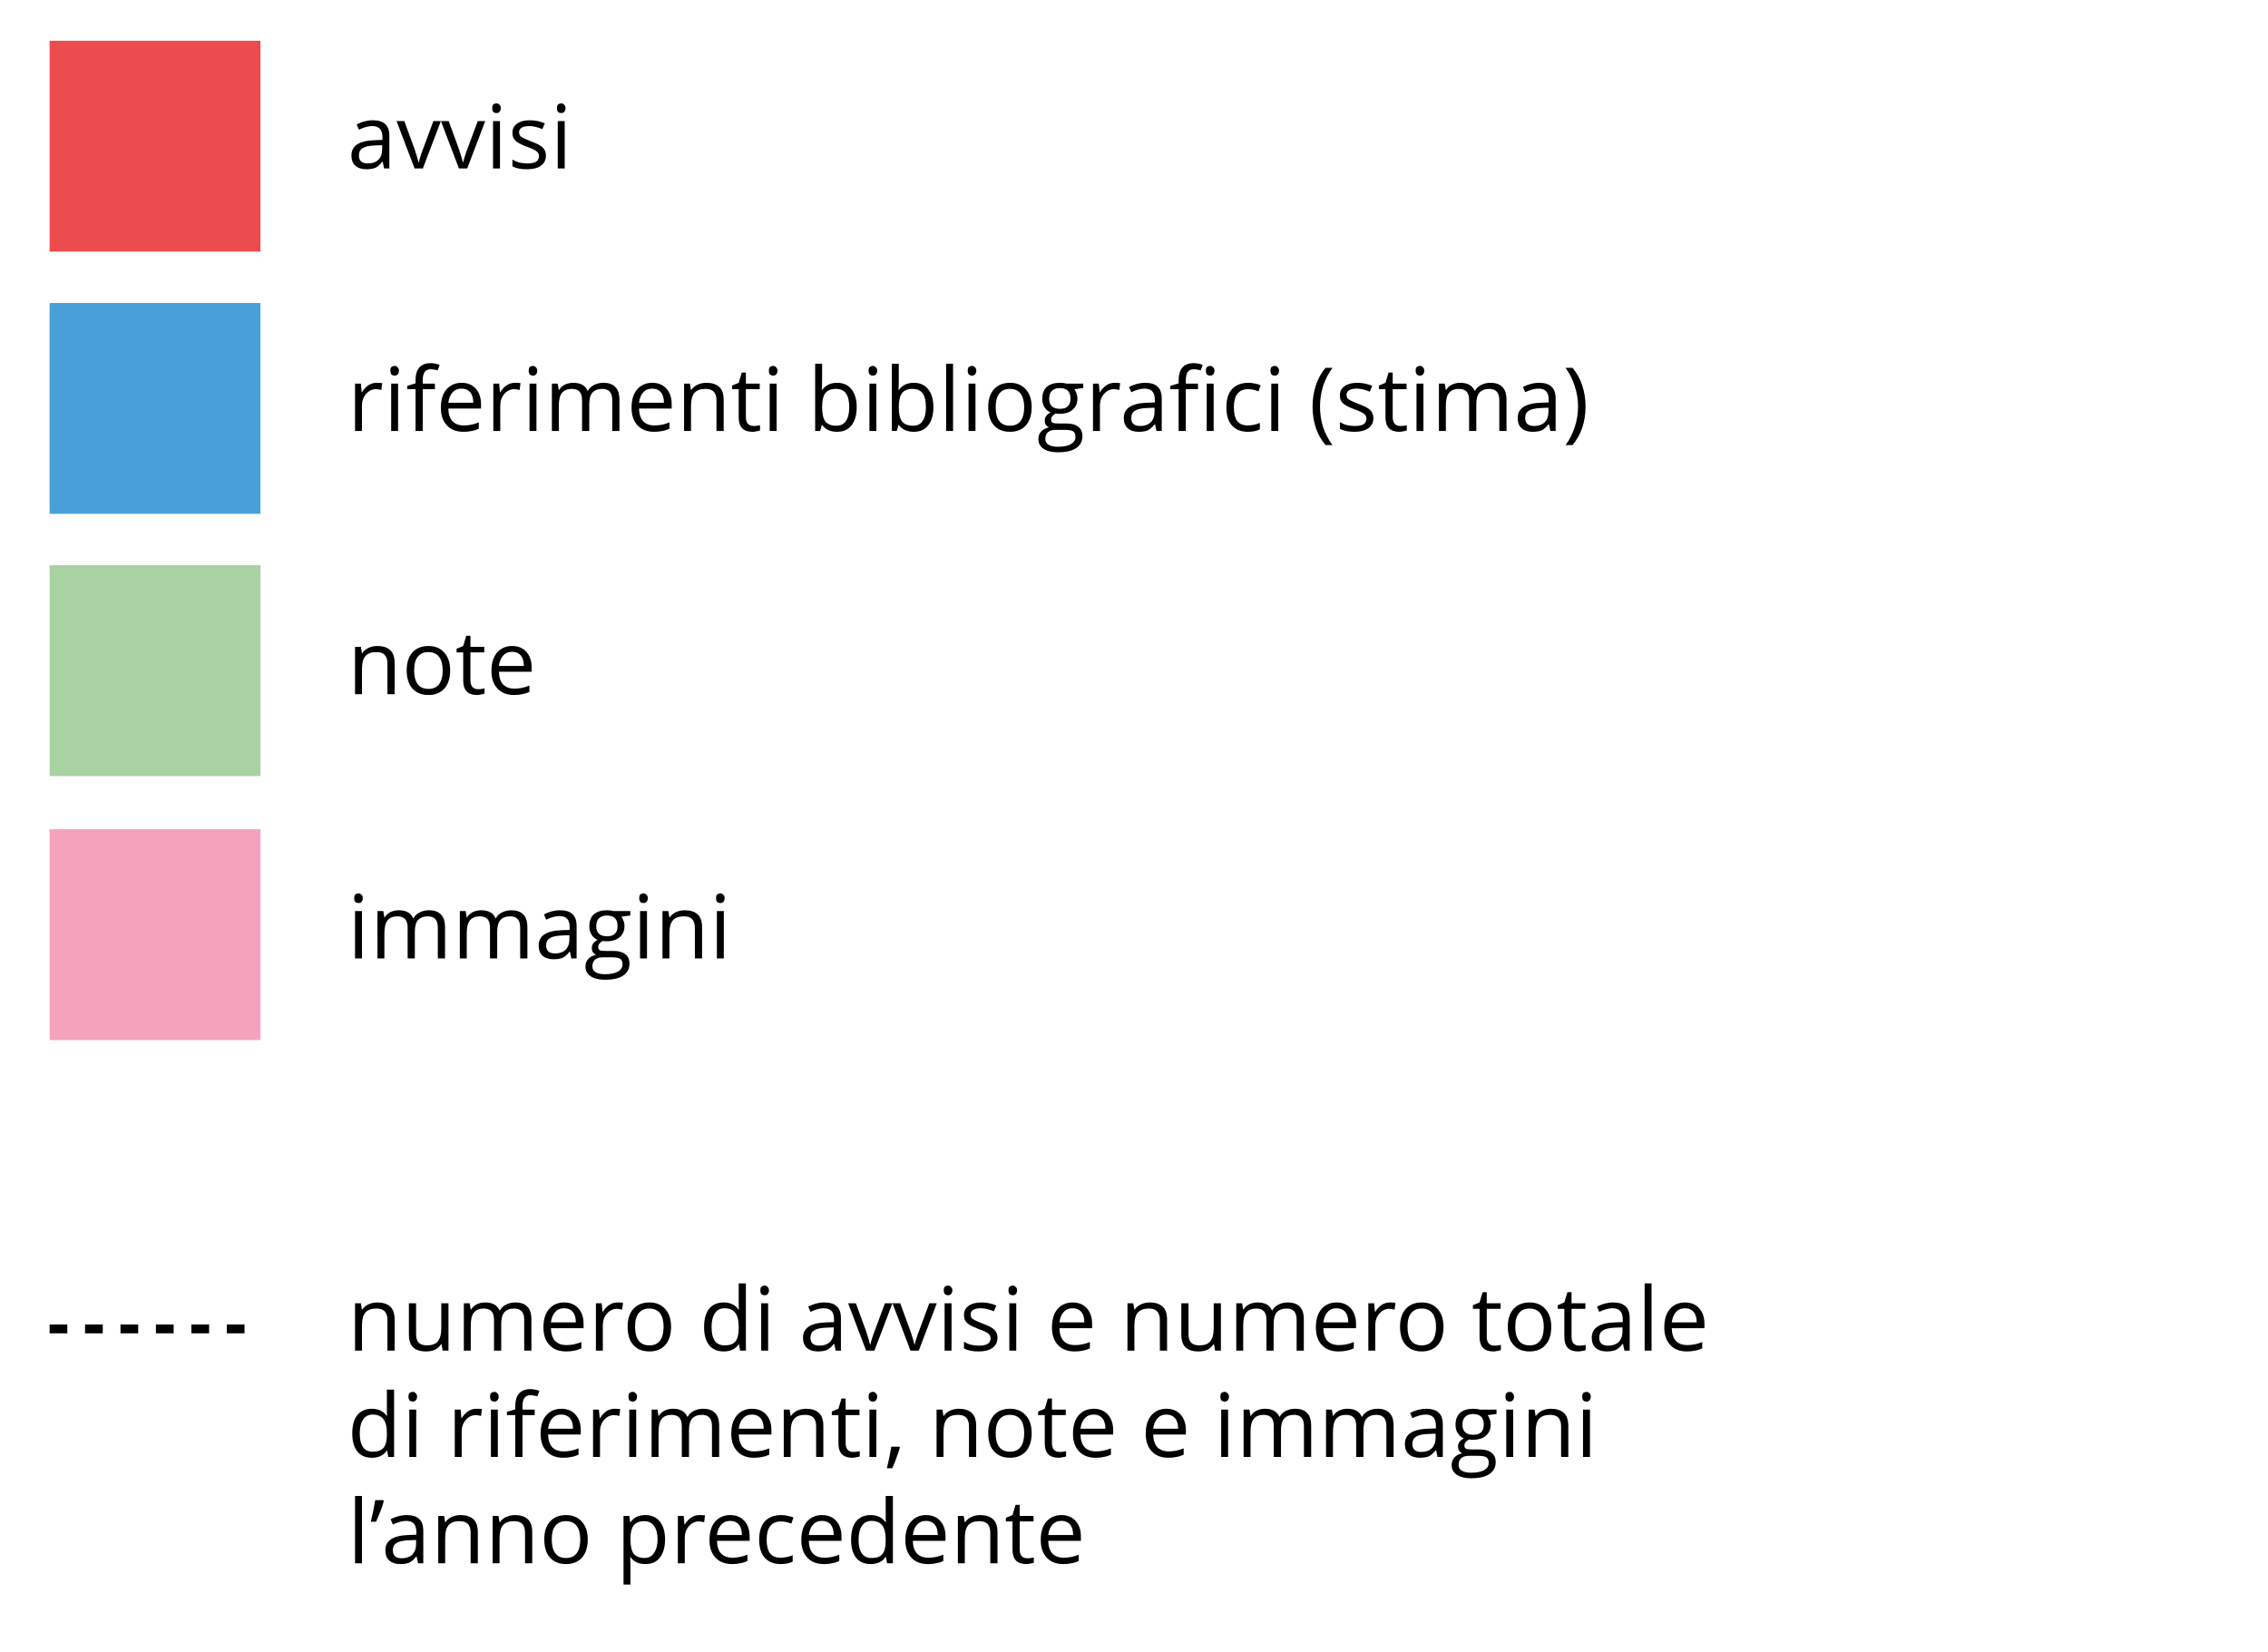
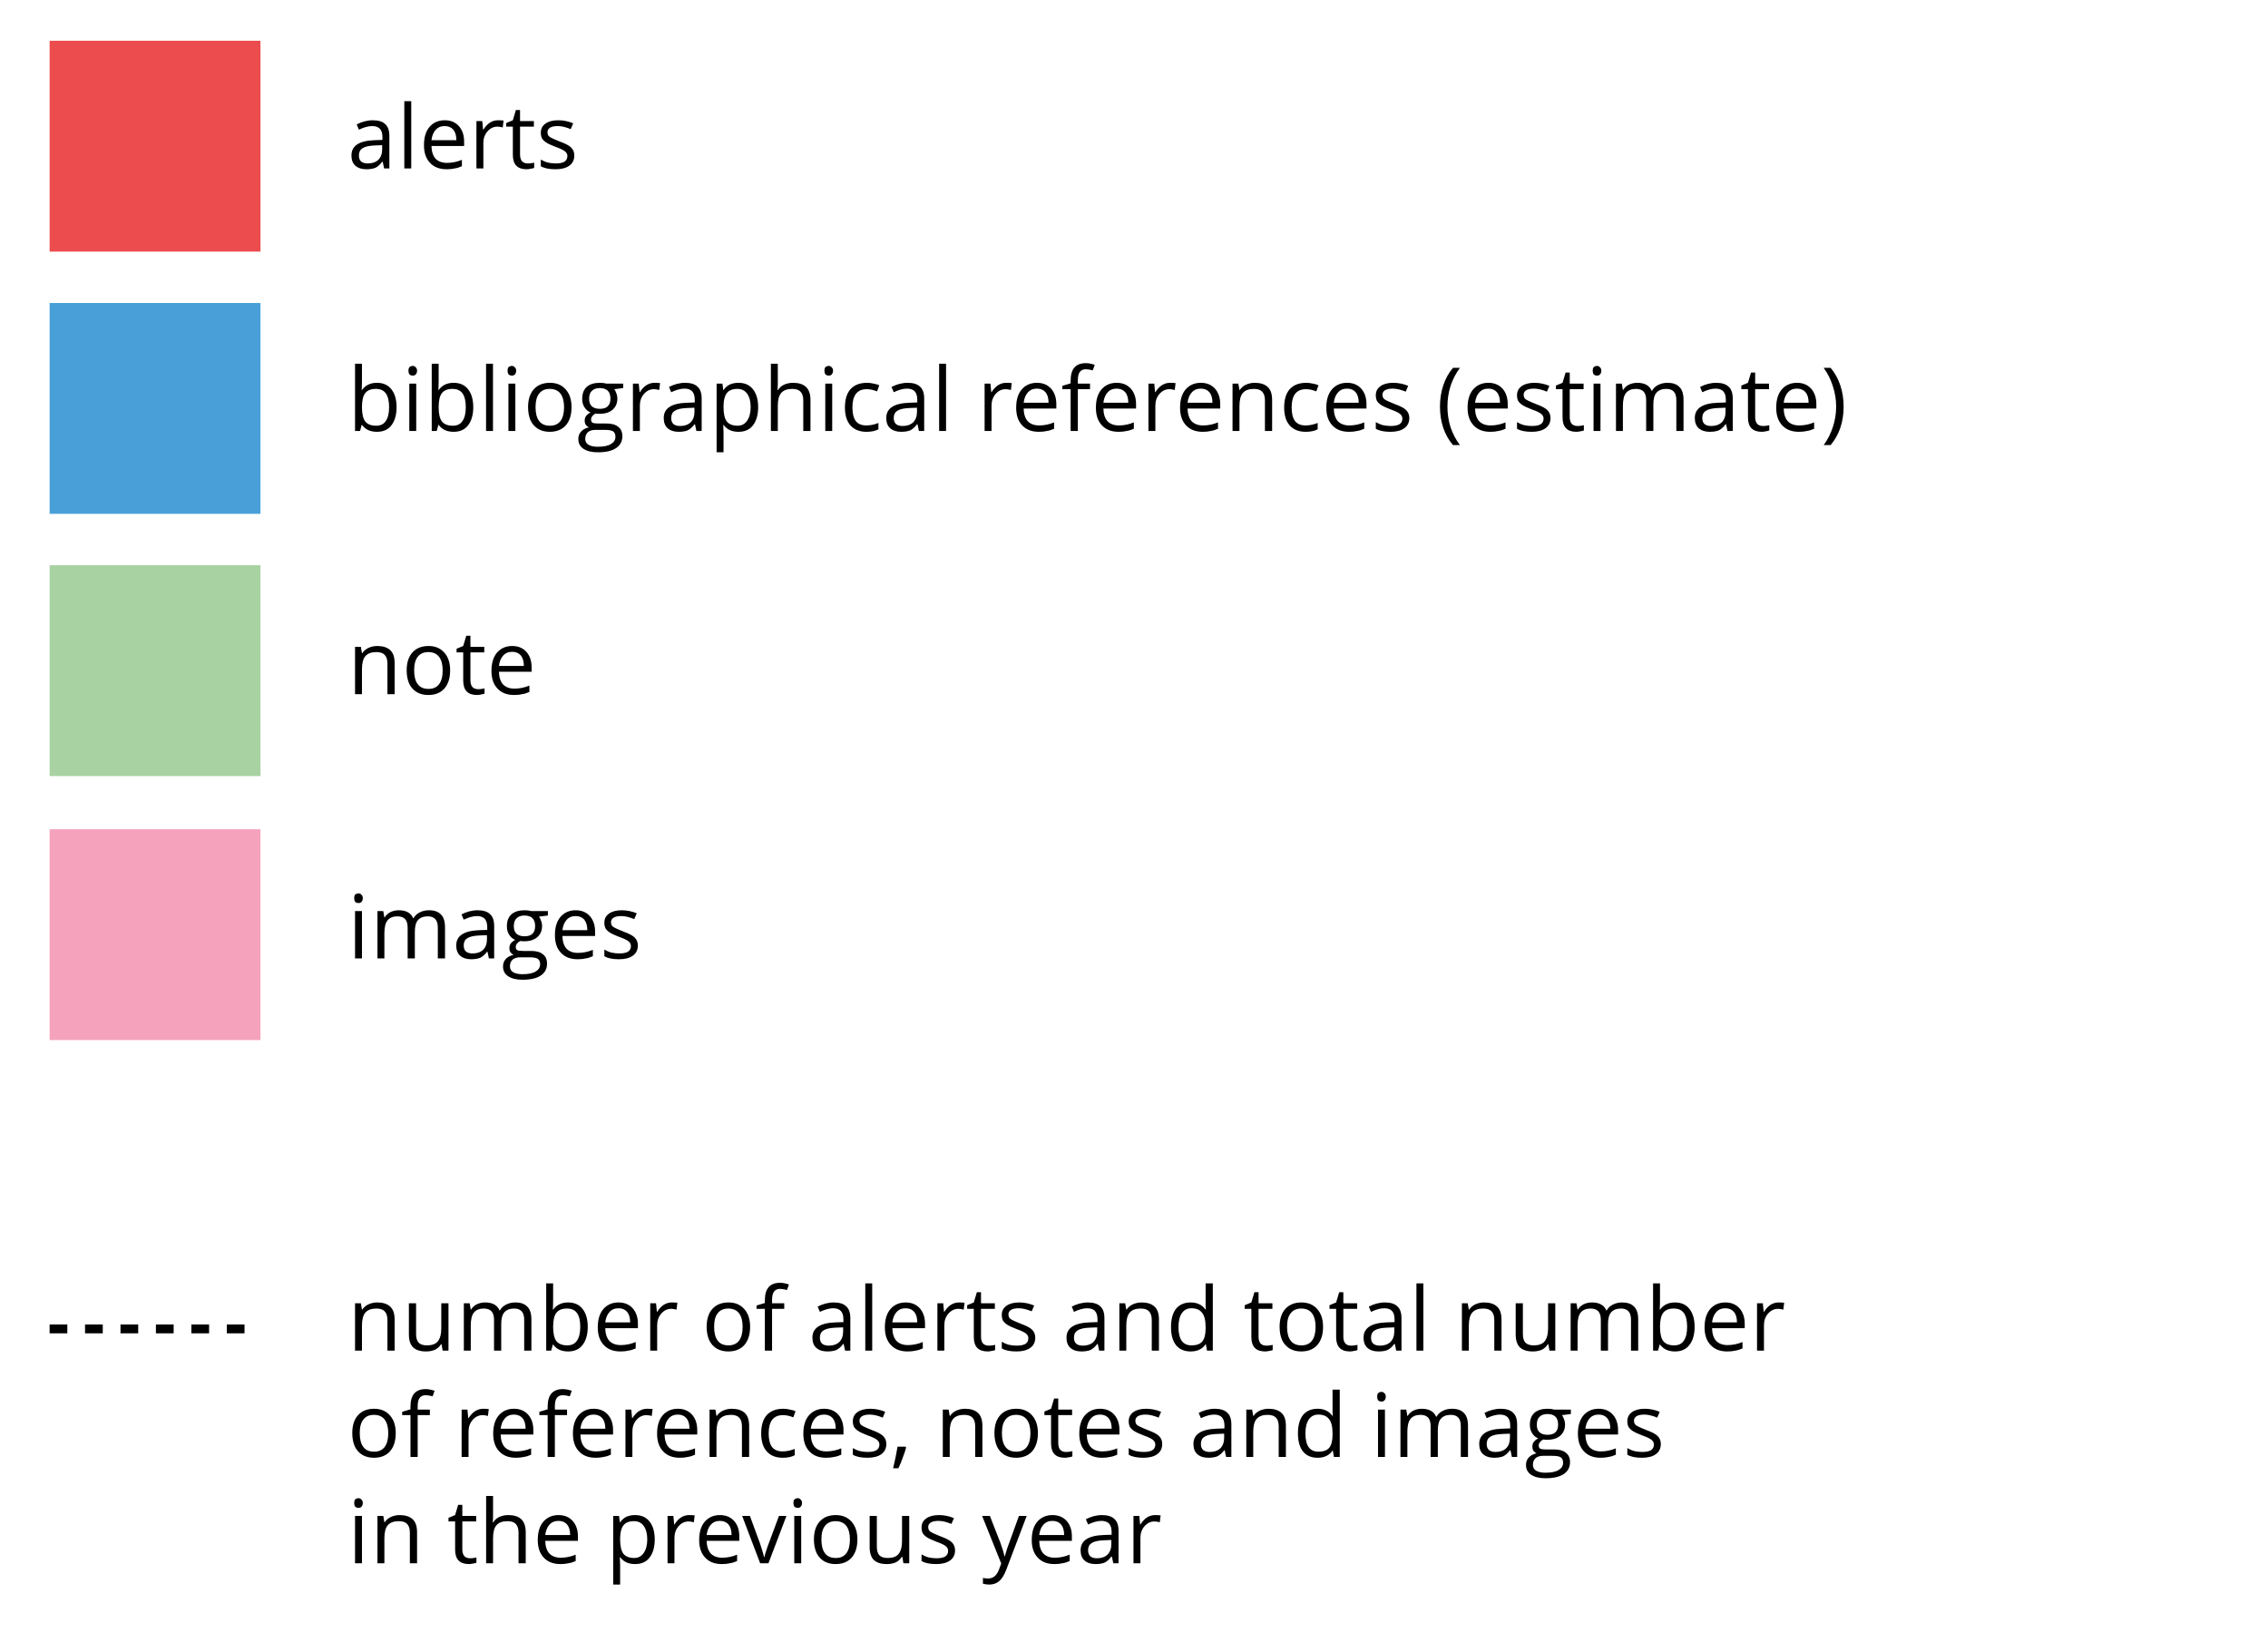
<svg xmlns="http://www.w3.org/2000/svg" version="1.1" id="Livello_1" x="0px" y="0px" viewBox="0 0 128 93.2" style="enable-background:new 0 0 128 93.2;" xml:space="preserve">
  <style type="text/css">
	.st0{font-family:'OpenSans',Arial,sans-serif;}
	.st1{font-size:5px;}
	.st2{fill:#49A0D8;}
	.st3{fill:#A8D2A2;}
	.st4{fill:#F5A3BD;}
	.st5{enable-background:new    ;}
	.st6{fill:#EC4C4E;}
	.st7{fill:none;stroke:#000000;stroke-width:0.5;stroke-miterlimit:10;stroke-dasharray:1,1;}
</style>
-   <text transform="matrix(1 0 0 1 19.6001 24.3234)" class="st0 st1">riferimenti bibliografici (stima)</text>
+   <text transform="matrix(1 0 0 1 19.6001 24.3234)" class="st0 st1">bibliographical references (estimate)</text>
  <rect x="2.8" y="17.1" class="st2" width="11.9" height="11.9" />
  <text transform="matrix(1 0 0 1 19.6001 39.1773)" class="st0 st1">note</text>
  <rect x="2.8" y="31.9" class="st3" width="11.9" height="11.9" />
-   <text transform="matrix(1 0 0 1 19.6001 54.0915)" class="st0 st1">immagini</text>
+   <text transform="matrix(1 0 0 1 19.6001 54.0915)" class="st0 st1">images</text>
  <rect x="2.8" y="46.8" class="st4" width="11.9" height="11.9" />
-   <text transform="matrix(1 0 0 1 19.6001 9.5058)" class="st0 st1">avvisi</text>
-   <text transform="matrix(1 0 0 1 19.6001 76.2262)" class="st0 st1">numero di avvisi e numero totale  </text>
+   <text transform="matrix(1 0 0 1 19.6001 9.5058)" class="st0 st1">alerts</text>
+   <text transform="matrix(1 0 0 1 19.6001 76.2262)" class="st0 st1">number of alerts and total number  </text>
  <text transform="matrix(1 0 0 1 19.6001 82.2262)" class="st5">
-     <tspan x="0" y="0" class="st0 st1">di riferimenti, note e immagini  </tspan>
-     <tspan x="0" y="6" class="st0 st1">l’anno precedente</tspan>
+     <tspan x="0" y="0" class="st0 st1">of references, notes and images  </tspan>
+     <tspan x="0" y="6" class="st0 st1">in the previous year</tspan>
  </text>
  <rect x="2.8" y="2.3" class="st6" width="11.9" height="11.9" />
  <line class="st7" x1="2.8" y1="75" x2="14.7" y2="75" />
</svg>
